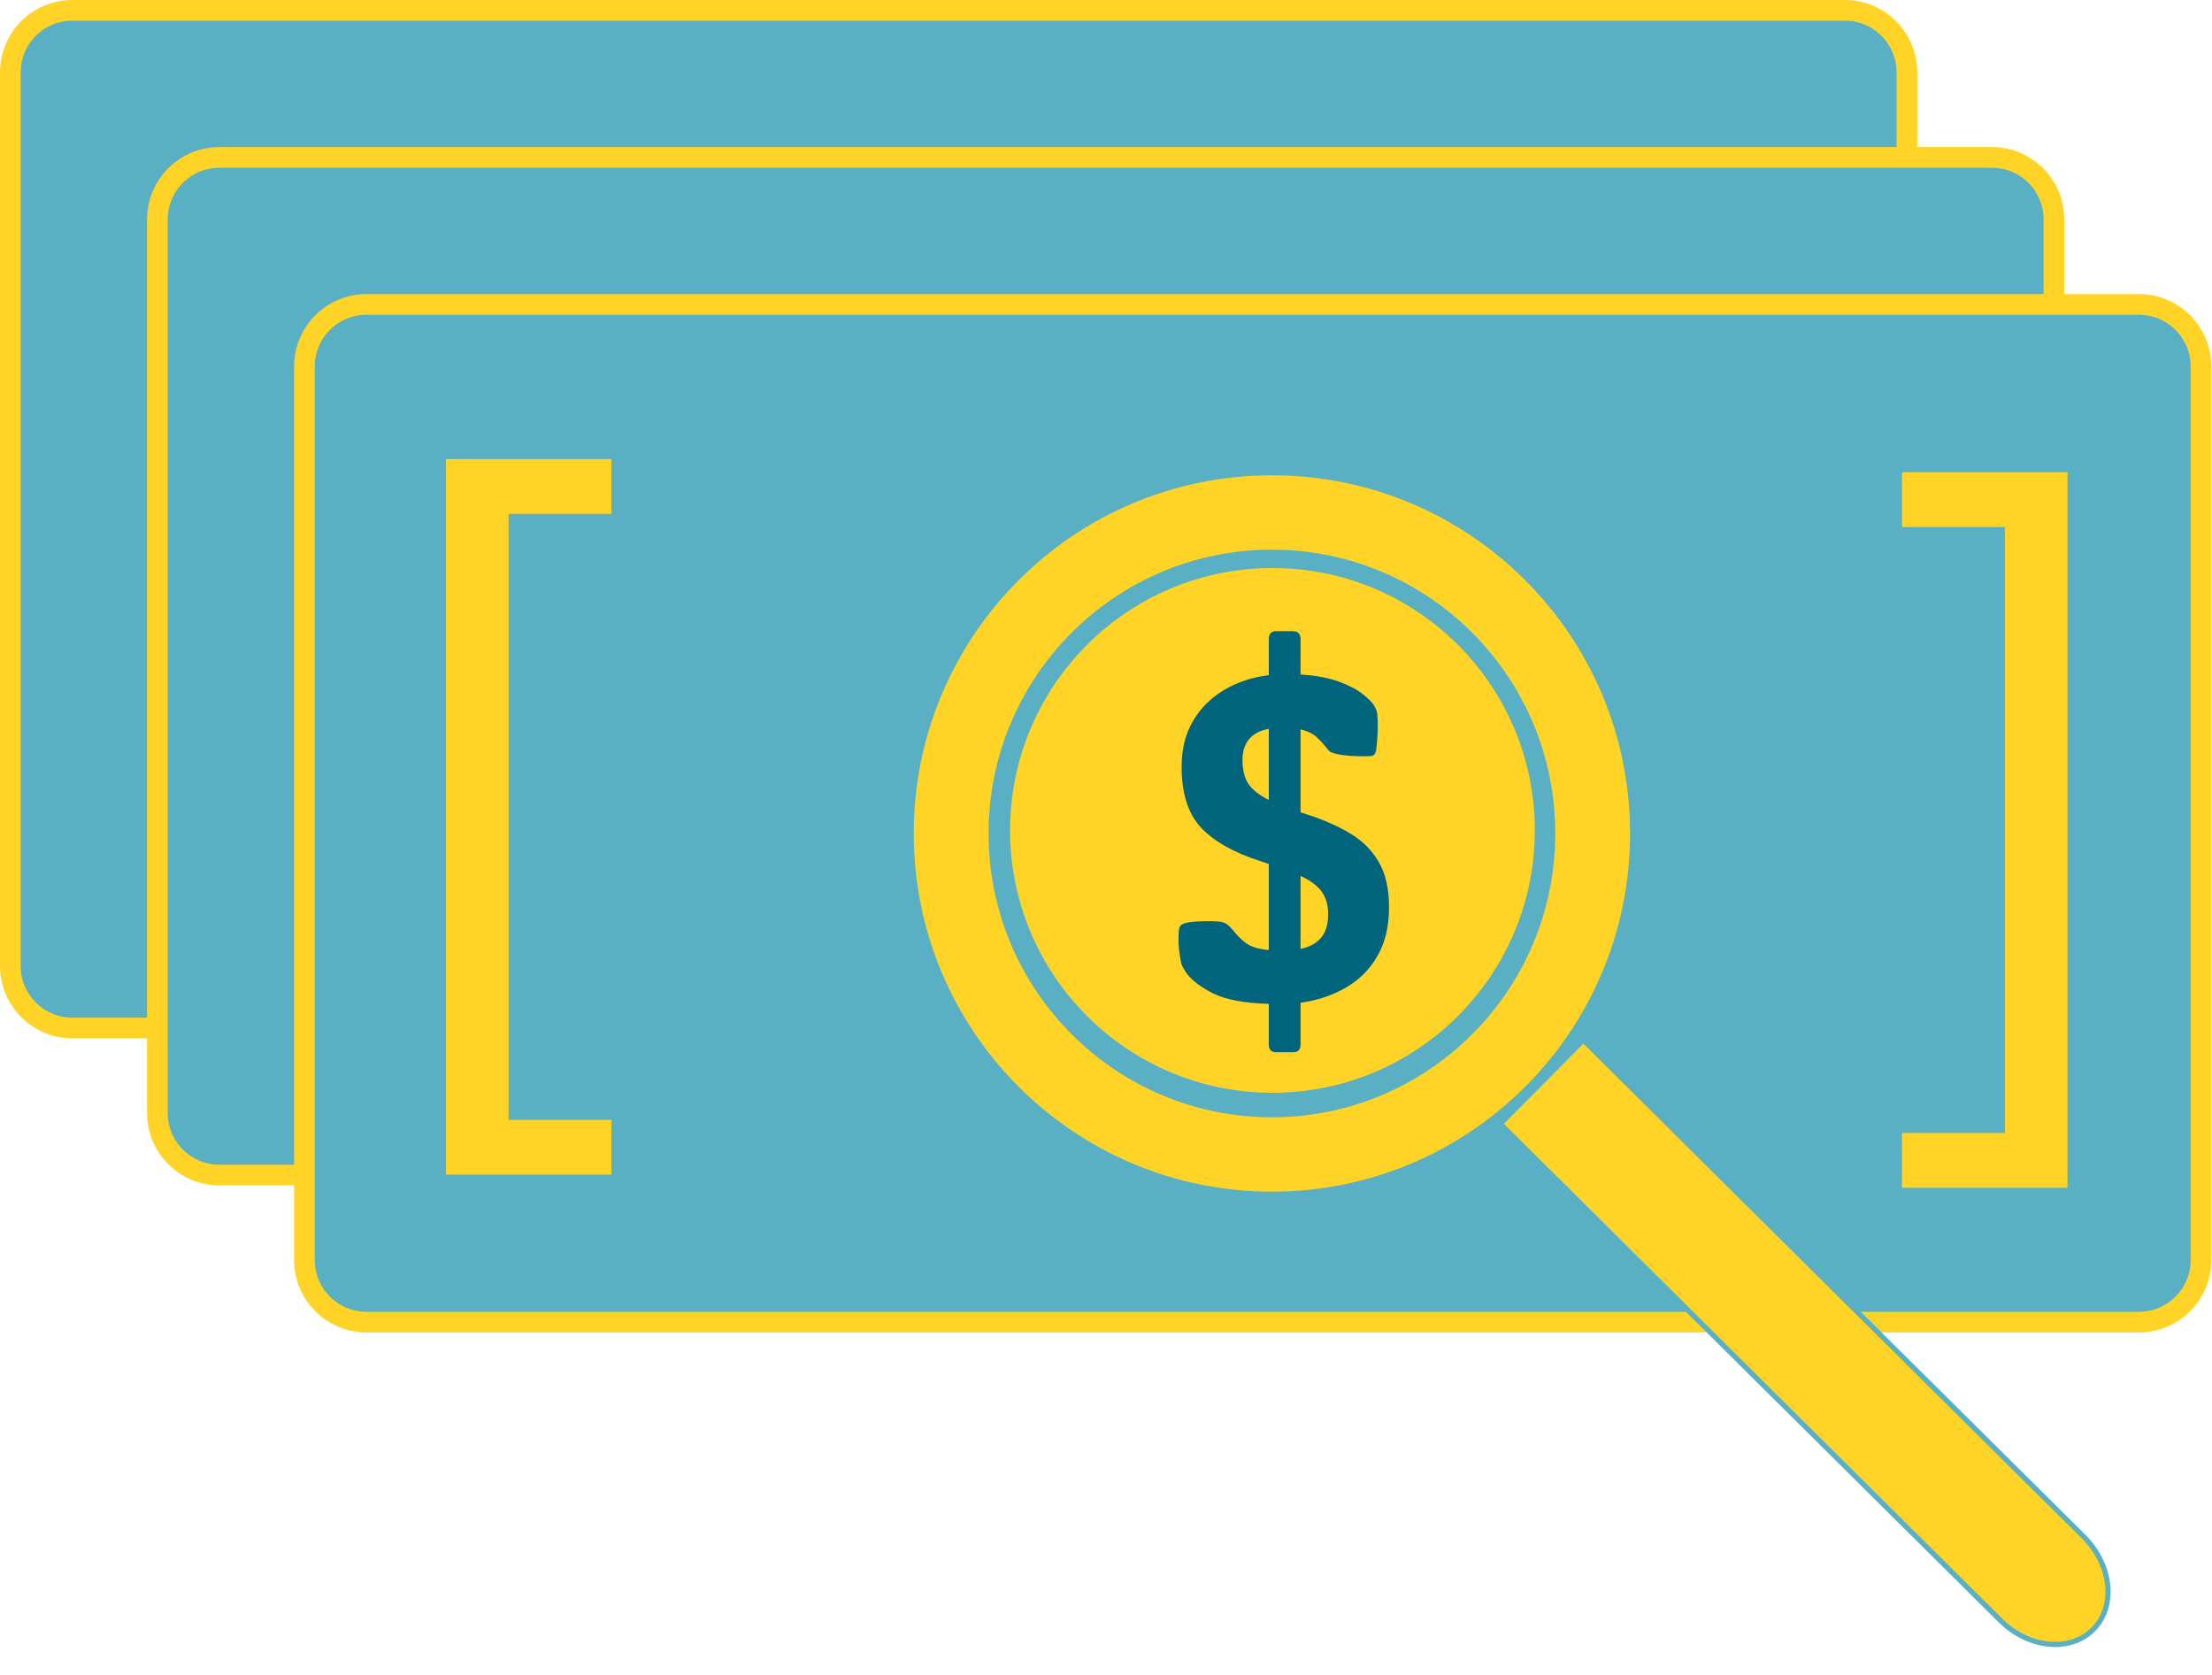
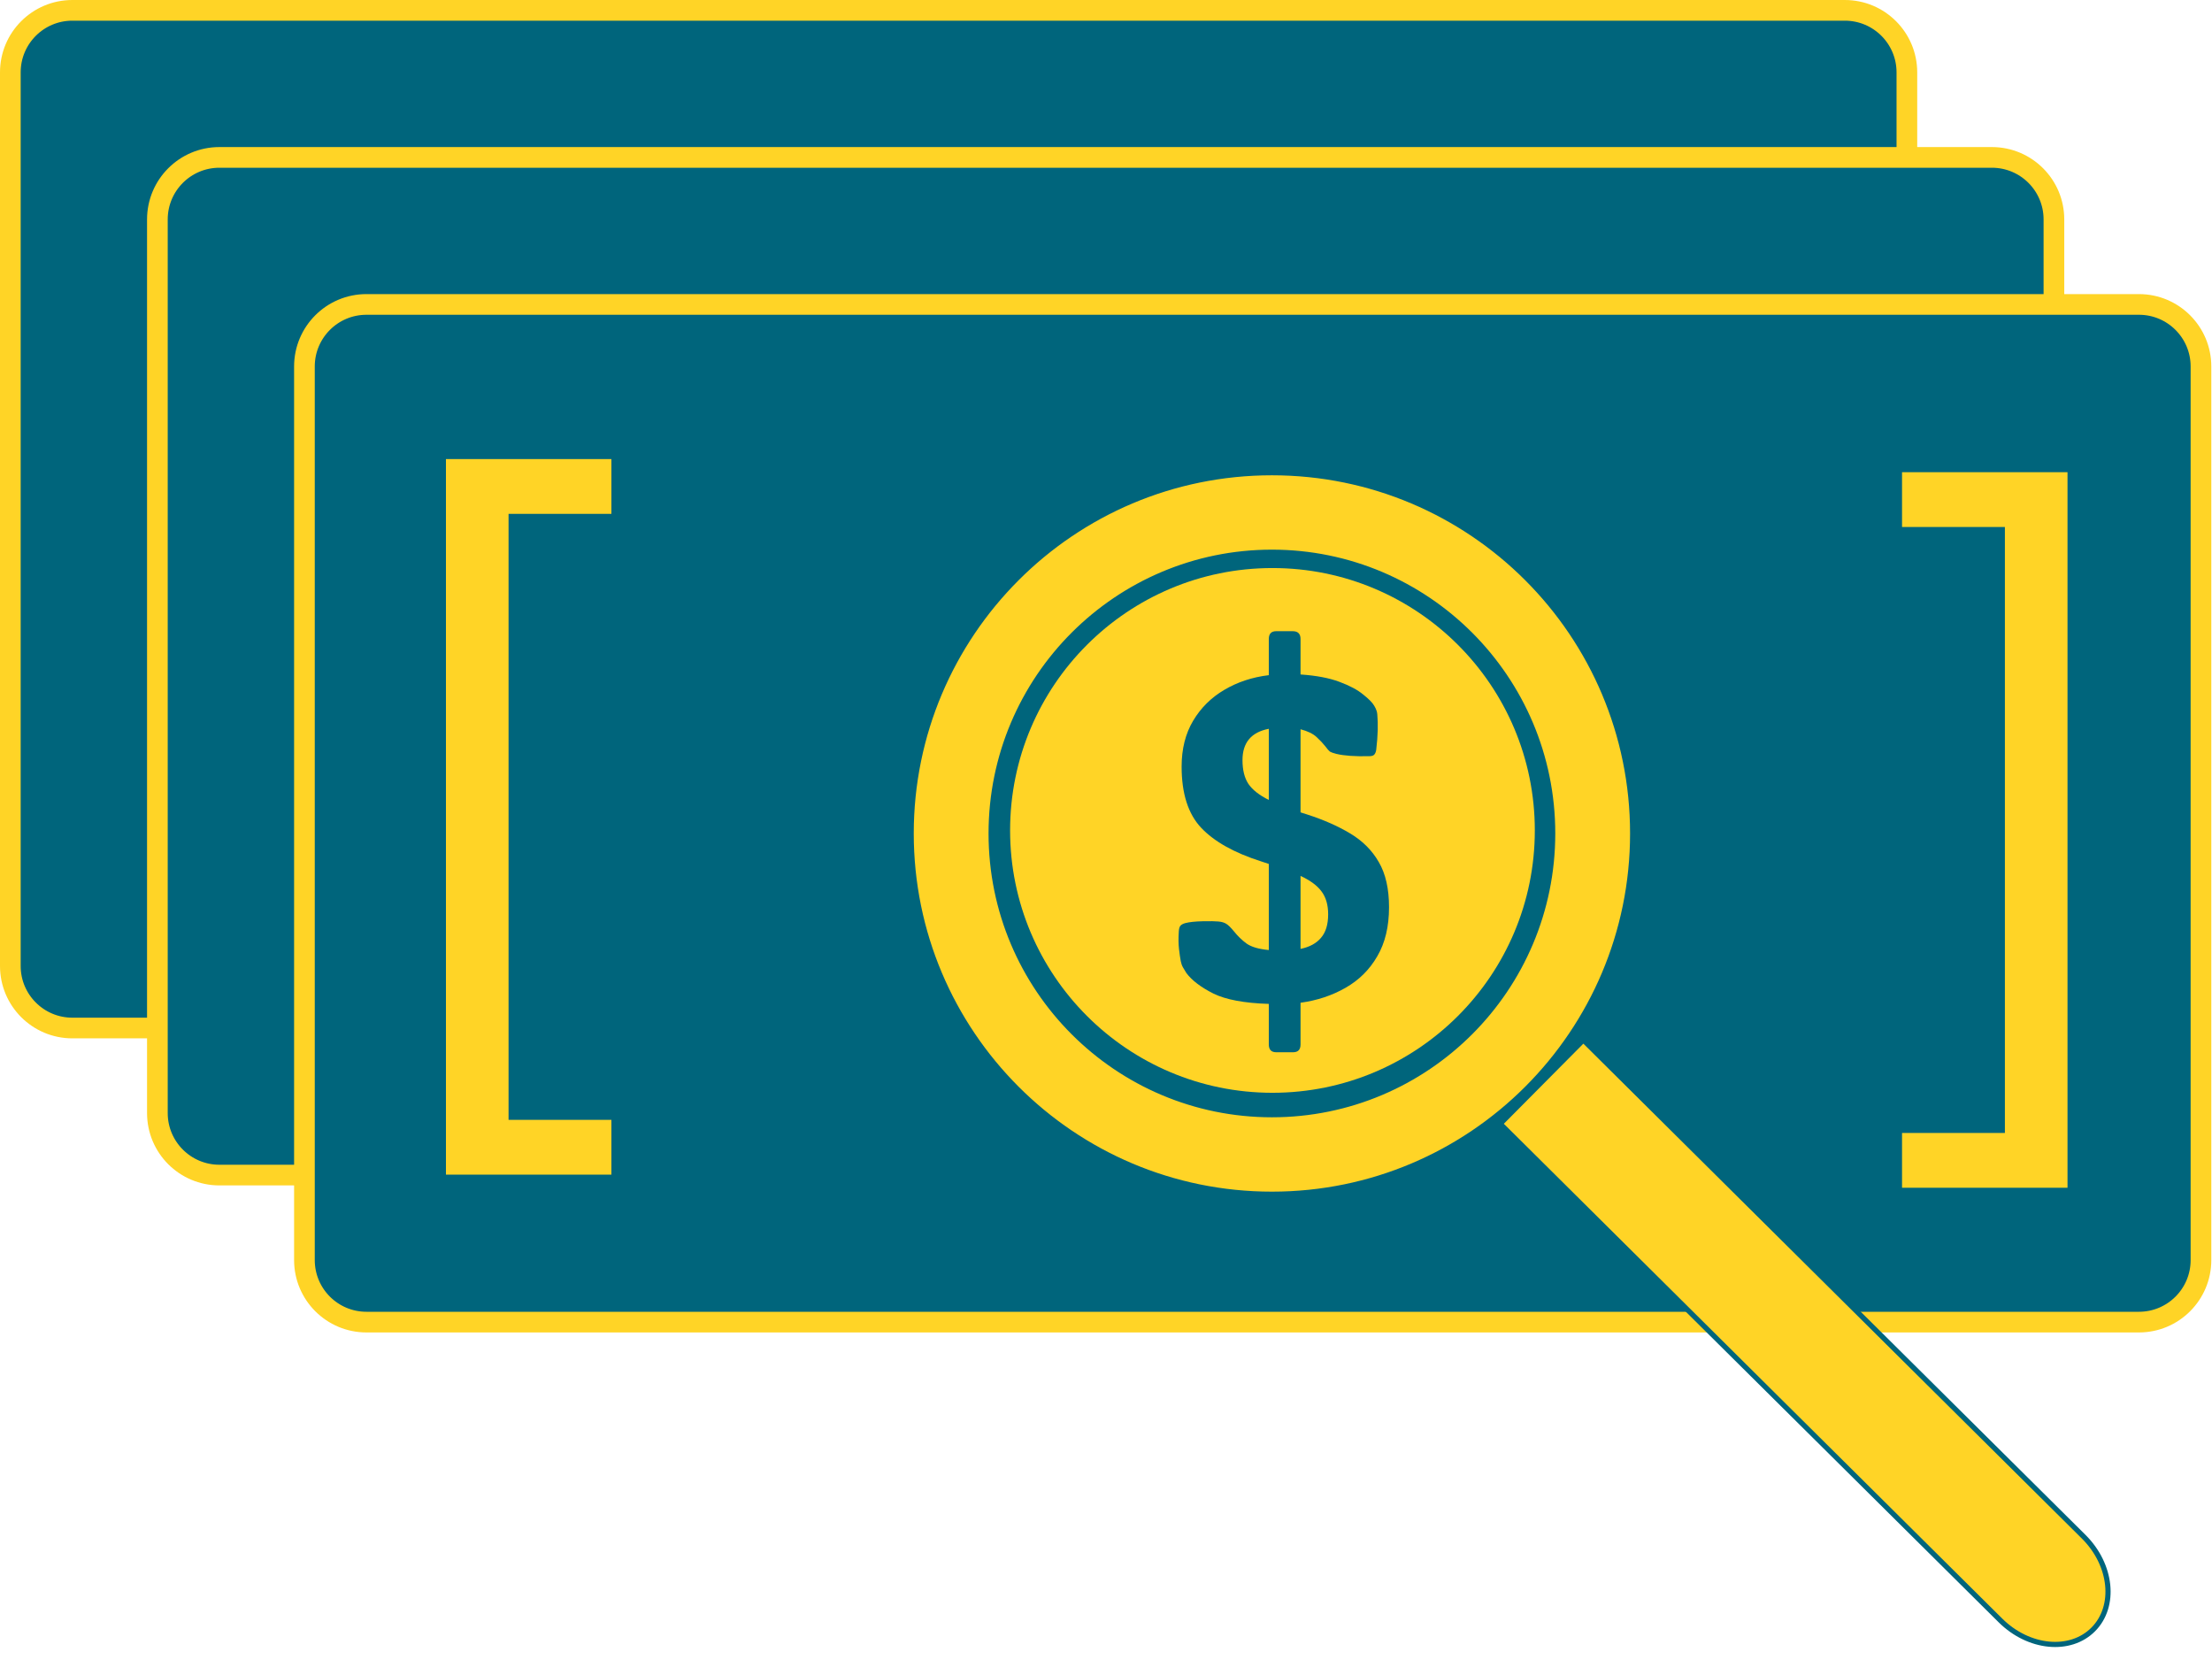
<svg xmlns="http://www.w3.org/2000/svg" width="214" height="162" viewBox="0 0 214 162" fill="none">
-   <rect x="1" y="1" width="183.481" height="98.451" rx="6" fill="#59B0C4" stroke="#FFD426" stroke-width="2" />
-   <rect x="15.226" y="15.227" width="183.481" height="98.451" rx="6" fill="#59B0C4" stroke="#FFD426" stroke-width="2" />
-   <rect x="29.452" y="29.451" width="183.481" height="98.451" rx="6" fill="#59B0C4" stroke="#FFD426" stroke-width="2" />
-   <path d="M201.583 148.659C204.318 151.375 204.735 155.392 202.513 157.63C200.291 159.868 196.271 159.481 193.536 156.765L145.134 108.716L153.181 100.61L201.583 148.659Z" fill="#FFD426" stroke="#59B0C4" stroke-width="0.5" />
-   <path d="M150.215 80.631C150.215 65.581 138.029 53.423 123.051 53.423C108.072 53.423 95.887 65.581 95.887 80.631C95.887 95.68 108.072 107.838 123.051 107.838C138.029 107.838 150.214 95.68 150.215 80.631ZM157.951 80.631C157.951 99.882 142.348 115.531 123.051 115.531C103.753 115.531 88.151 99.882 88.151 80.631C88.151 61.379 103.753 45.73 123.051 45.73C142.349 45.731 157.951 61.379 157.951 80.631Z" fill="#FFD426" stroke="#59B0C4" stroke-width="0.5" />
+   <rect x="1" y="1" width="183.481" height="98.451" rx="6" fill="#00657C" stroke="#FFD426" stroke-width="2" />
+   <rect x="15.226" y="15.227" width="183.481" height="98.451" rx="6" fill="#00657C" stroke="#FFD426" stroke-width="2" />
+   <rect x="29.452" y="29.451" width="183.481" height="98.451" rx="6" fill="#00657C" stroke="#FFD426" stroke-width="2" />
+   <path d="M201.583 148.659C204.318 151.375 204.735 155.392 202.513 157.63C200.291 159.868 196.271 159.481 193.536 156.765L145.134 108.716L153.181 100.61L201.583 148.659Z" fill="#FFD426" stroke="#00657C" stroke-width="0.5" />
+   <path d="M150.215 80.631C150.215 65.581 138.029 53.423 123.051 53.423C108.072 53.423 95.887 65.581 95.887 80.631C95.887 95.68 108.072 107.838 123.051 107.838C138.029 107.838 150.214 95.68 150.215 80.631ZM157.951 80.631C157.951 99.882 142.348 115.531 123.051 115.531C103.753 115.531 88.151 99.882 88.151 80.631C88.151 61.379 103.753 45.73 123.051 45.73C142.349 45.731 157.951 61.379 157.951 80.631Z" fill="#FFD426" stroke="#00657C" stroke-width="0.5" />
  <circle cx="123.104" cy="80.335" r="25.382" fill="#FFD426" />
  <path d="M123.465 101.795C122.989 101.795 122.75 101.543 122.75 101.038V97.118C120.38 97.044 118.593 96.71 117.387 96.116C116.181 95.508 115.311 94.847 114.778 94.134C114.652 93.941 114.54 93.756 114.442 93.578C114.344 93.399 114.274 93.199 114.232 92.976C114.175 92.679 114.119 92.293 114.063 91.818C114.007 91.328 114 90.764 114.042 90.126C114.056 89.858 114.105 89.673 114.19 89.569C114.288 89.45 114.449 89.361 114.673 89.302C115.08 89.198 115.641 89.138 116.356 89.123C117.085 89.109 117.59 89.116 117.87 89.146C118.193 89.175 118.445 89.25 118.628 89.368C118.81 89.472 119.055 89.71 119.364 90.081C119.742 90.556 120.156 90.957 120.605 91.284C121.067 91.61 121.783 91.818 122.75 91.907V83.578C122.526 83.504 122.28 83.422 122.014 83.333C119.406 82.502 117.471 81.418 116.209 80.082C114.947 78.745 114.316 76.771 114.316 74.158C114.316 72.45 114.687 70.973 115.43 69.726C116.174 68.479 117.176 67.484 118.438 66.742C119.714 65.984 121.152 65.509 122.75 65.316V61.82C122.75 61.315 122.989 61.062 123.465 61.062H125.064C125.569 61.062 125.821 61.315 125.821 61.82V65.249C127.349 65.353 128.604 65.591 129.586 65.962C130.582 66.333 131.346 66.742 131.879 67.187C132.426 67.618 132.783 67.981 132.951 68.278C133.064 68.471 133.134 68.62 133.162 68.724C133.204 68.813 133.232 68.939 133.246 69.102C133.288 69.562 133.302 70.075 133.288 70.639C133.274 71.203 133.225 71.841 133.141 72.554C133.099 72.792 133.021 72.955 132.909 73.044C132.811 73.118 132.657 73.155 132.447 73.155C131.086 73.185 130.035 73.111 129.292 72.933C128.997 72.859 128.787 72.784 128.661 72.71C128.548 72.621 128.394 72.443 128.198 72.175C128.001 71.923 127.728 71.634 127.377 71.307C127.027 70.98 126.508 70.728 125.821 70.55V78.589C126.017 78.649 126.228 78.716 126.452 78.79C128.065 79.309 129.46 79.926 130.638 80.638C131.83 81.351 132.748 82.272 133.393 83.4C134.052 84.528 134.382 85.983 134.382 87.765C134.382 89.636 134.003 91.217 133.246 92.508C132.503 93.8 131.479 94.817 130.175 95.56C128.885 96.302 127.434 96.784 125.821 97.007V101.038C125.821 101.543 125.583 101.795 125.106 101.795H123.465ZM120.205 73.534C120.205 74.484 120.394 75.249 120.773 75.828C121.166 76.407 121.825 76.927 122.75 77.387V70.505C121.053 70.832 120.205 71.841 120.205 73.534ZM128.492 88.455C128.492 87.55 128.282 86.815 127.861 86.251C127.455 85.686 126.775 85.181 125.821 84.736V91.796C126.69 91.618 127.349 91.261 127.798 90.727C128.261 90.192 128.492 89.435 128.492 88.455Z" fill="#00657C" />
  <path d="M200.021 45.681V114.904H184.013V109.604H193.964V50.981H184.013V45.681H200.021Z" fill="#FFD426" />
  <path d="M43.143 44.411V113.635H59.151V108.335H49.2V49.711H59.151V44.411H43.143Z" fill="#FFD426" />
</svg>
